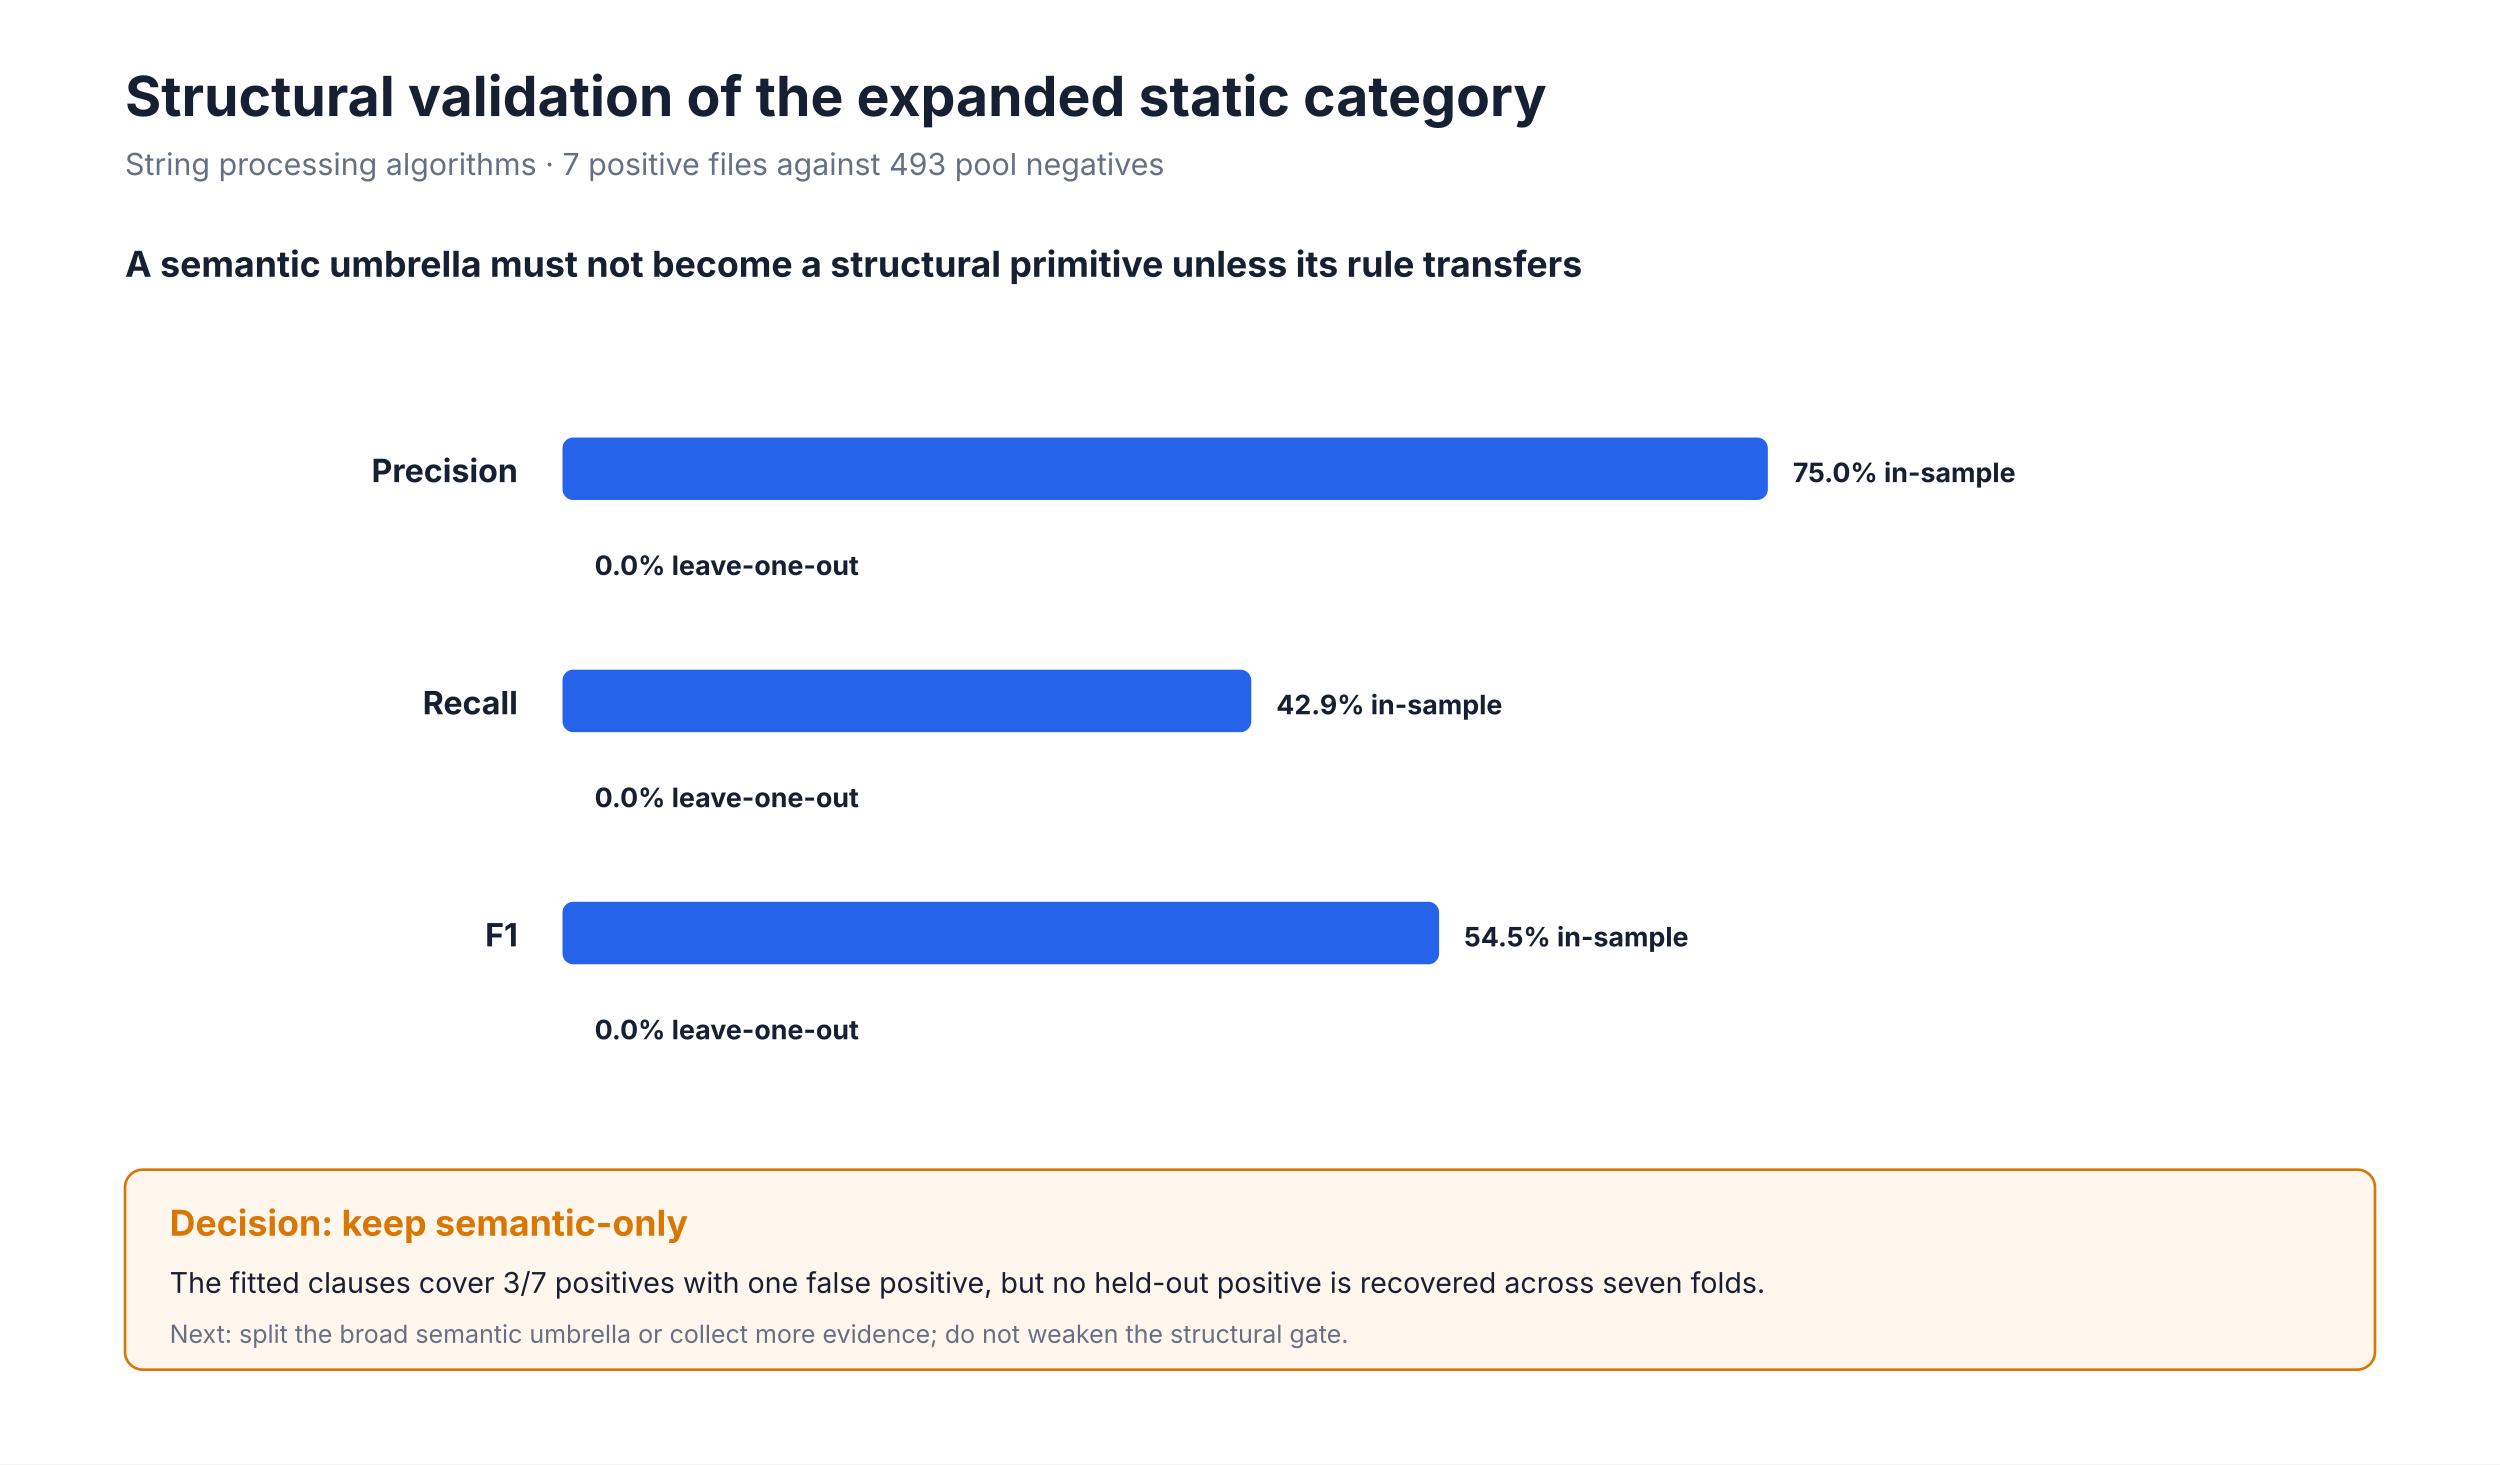
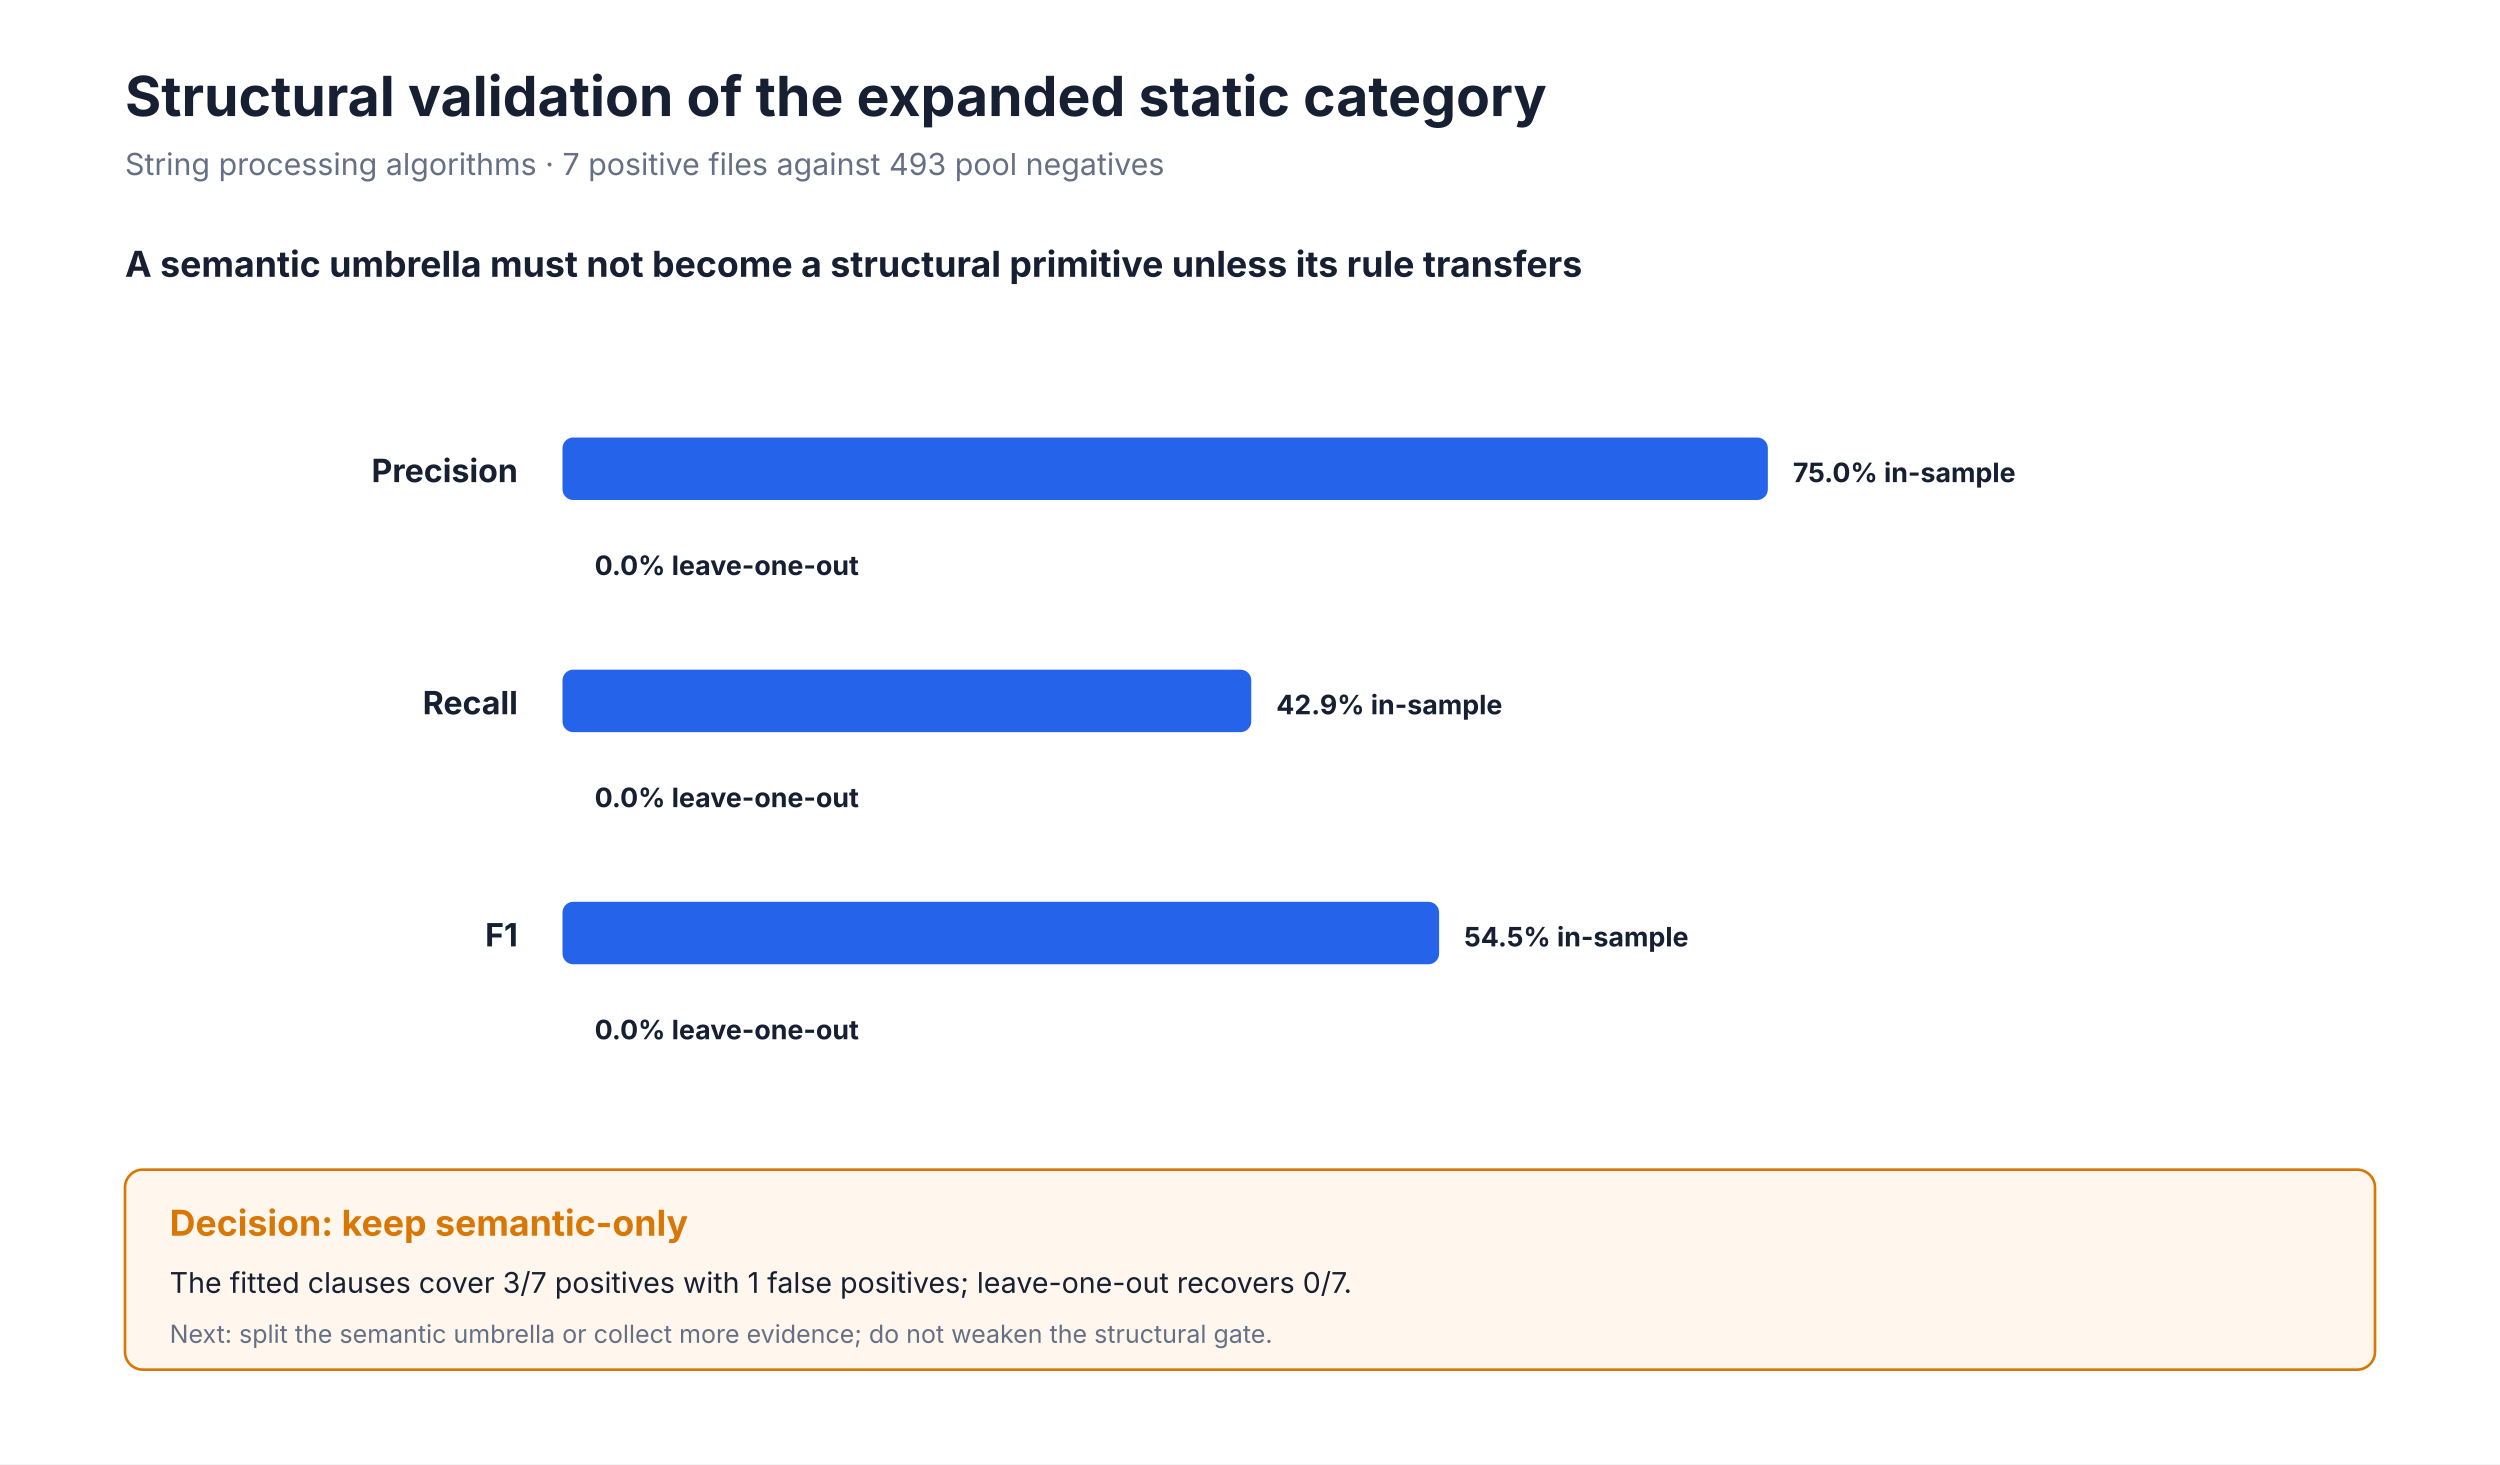
<svg xmlns="http://www.w3.org/2000/svg" width="1400" height="820" viewBox="0 0 1400 820" role="img" aria-labelledby="title desc">
  <rect width="1400" height="820" fill="#ffffff" />
  <style>text{font-family:Inter,ui-sans-serif,-apple-system,BlinkMacSystemFont,"Segoe UI",sans-serif}.title{font-size:31px;font-weight:700;fill:#172033}.subtitle{font-size:17px;fill:#667085}.axis{font-size:15px;fill:#667085}.label{font-size:18px;fill:#172033}.value{font-size:18px;font-weight:700}.note{font-size:14px;fill:#667085}</style>
  <text x="70.0" y="65.0" text-anchor="start" class="title">Structural validation of the expanded static category</text>
  <text x="70.0" y="98.0" text-anchor="start" class="subtitle">String processing algorithms · 7 positive files against 493 pool negatives</text>
  <text x="70.0" y="155.0" text-anchor="start" class="label" style="font-weight:700;font-size:20px">A semantic umbrella must not become a structural primitive unless its rule transfers</text>
  <text x="290.0" y="270.0" text-anchor="end" class="label" style="font-weight:700;font-size:18px">Precision</text>
  <rect x="315.0" y="245.0" width="675.0" height="35.0" fill="#2563eb" rx="6.0" />
  <text x="1004.0" y="270.0" text-anchor="start" class="label" style="font-weight:700;font-size:15px">75.0% in-sample</text>
  <rect x="315.0" y="297.0" width="0.0" height="35.0" fill="#70798c" rx="6.0" />
  <text x="333.0" y="322.0" text-anchor="start" class="label" style="font-weight:700;font-size:15px">0.0% leave-one-out</text>
  <text x="290.0" y="400.0" text-anchor="end" class="label" style="font-weight:700;font-size:18px">Recall</text>
  <rect x="315.0" y="375.0" width="385.7" height="35.0" fill="#2563eb" rx="6.0" />
  <text x="714.7" y="400.0" text-anchor="start" class="label" style="font-weight:700;font-size:15px">42.9% in-sample</text>
  <rect x="315.0" y="427.0" width="0.0" height="35.0" fill="#70798c" rx="6.0" />
  <text x="333.0" y="452.0" text-anchor="start" class="label" style="font-weight:700;font-size:15px">0.0% leave-one-out</text>
  <text x="290.0" y="530.0" text-anchor="end" class="label" style="font-weight:700;font-size:18px">F1</text>
  <rect x="315.0" y="505.0" width="490.9" height="35.0" fill="#2563eb" rx="6.0" />
  <text x="819.9" y="530.0" text-anchor="start" class="label" style="font-weight:700;font-size:15px">54.5% in-sample</text>
  <rect x="315.0" y="557.0" width="0.0" height="35.0" fill="#70798c" rx="6.0" />
  <text x="333.0" y="582.0" text-anchor="start" class="label" style="font-weight:700;font-size:15px">0.0% leave-one-out</text>
  <rect x="70.0" y="655.0" width="1260.0" height="112.0" fill="#fff7ed" rx="10.0" stroke="#d97706" stroke-width="1.5" />
  <text x="95.0" y="692.0" text-anchor="start" class="label" style="fill:#d97706;font-weight:700;font-size:20px">Decision: keep semantic-only</text>
-   <text x="95.0" y="724.0" text-anchor="start" class="label" style="font-size:16px">The fitted clauses cover 3/7 positives with one false positive, but no held-out positive is recovered across seven folds.</text>
-   <text x="95.0" y="752.0" text-anchor="start" class="note">Next: split the broad semantic umbrella or collect more evidence; do not weaken the structural gate.</text>
+   <text x="95.0" y="724.0" text-anchor="start" class="label" style="font-size:16px">The fitted clauses cover 3/7 positives with 1 false positives; leave-one-out recovers 0/7.</text>
+   <text x="95.0" y="752.0" text-anchor="start" class="note">Next: split the semantic umbrella or collect more evidence; do not weaken the structural gate.</text>
</svg>
